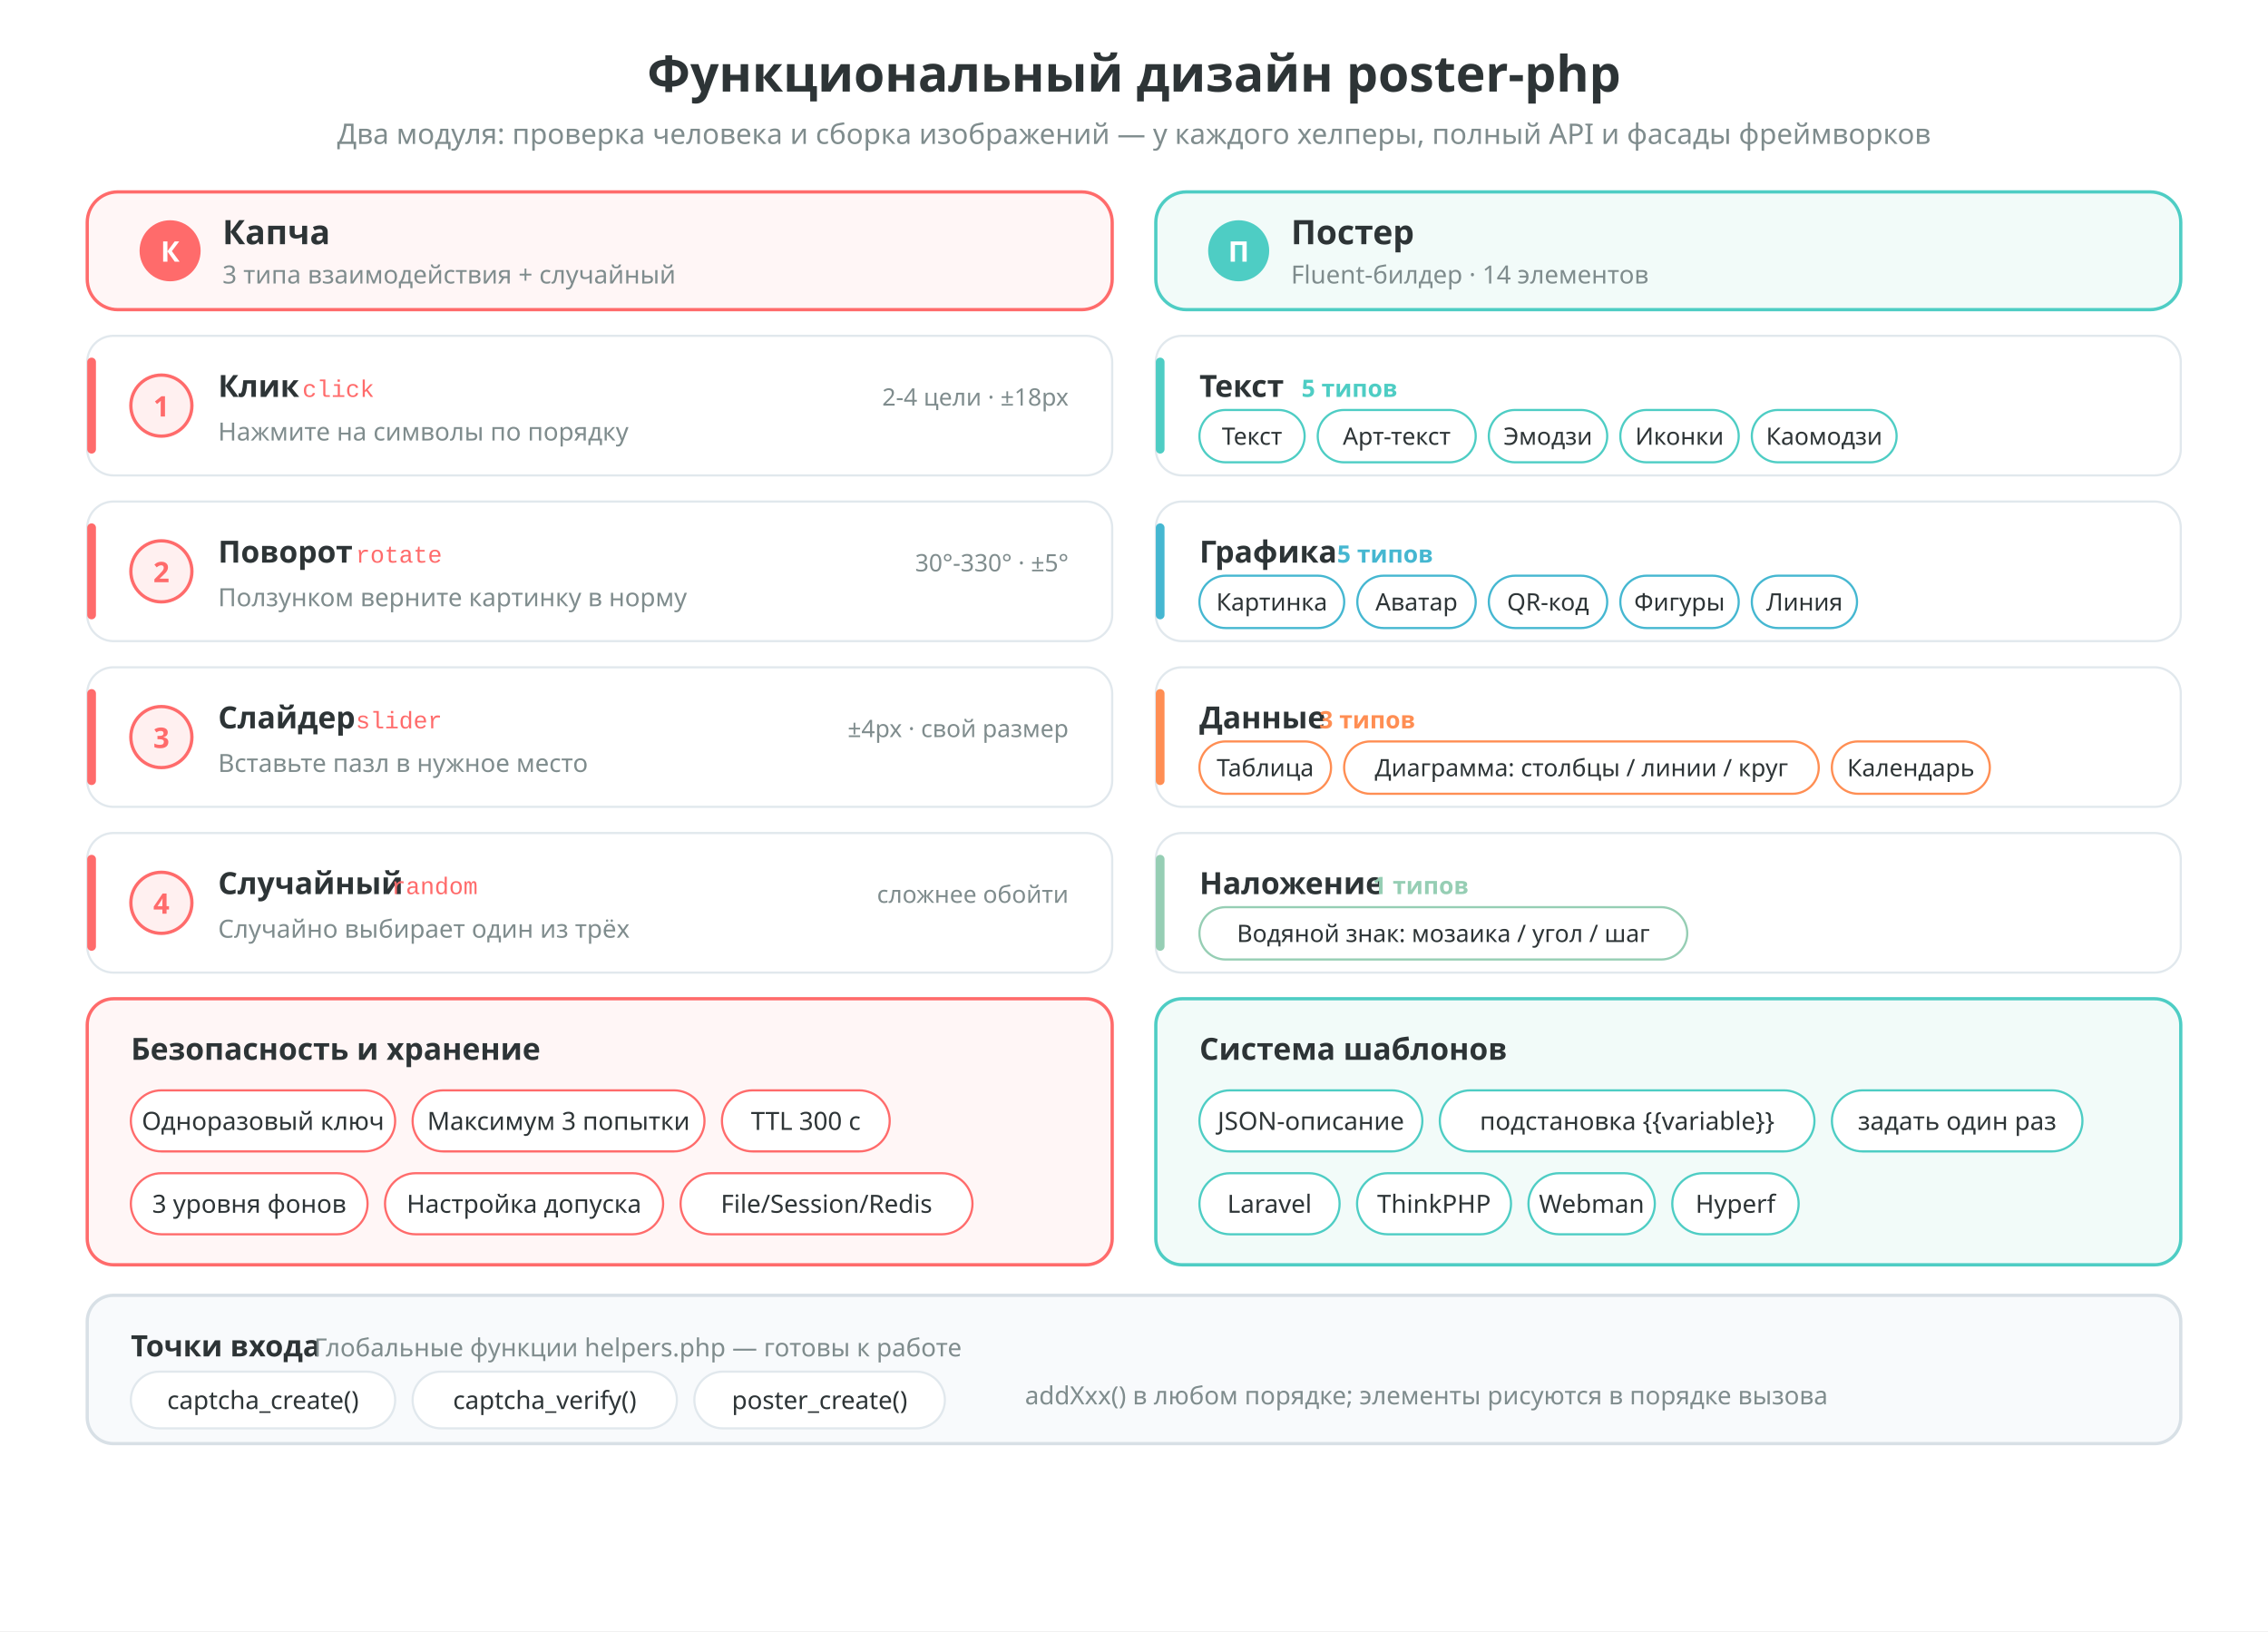
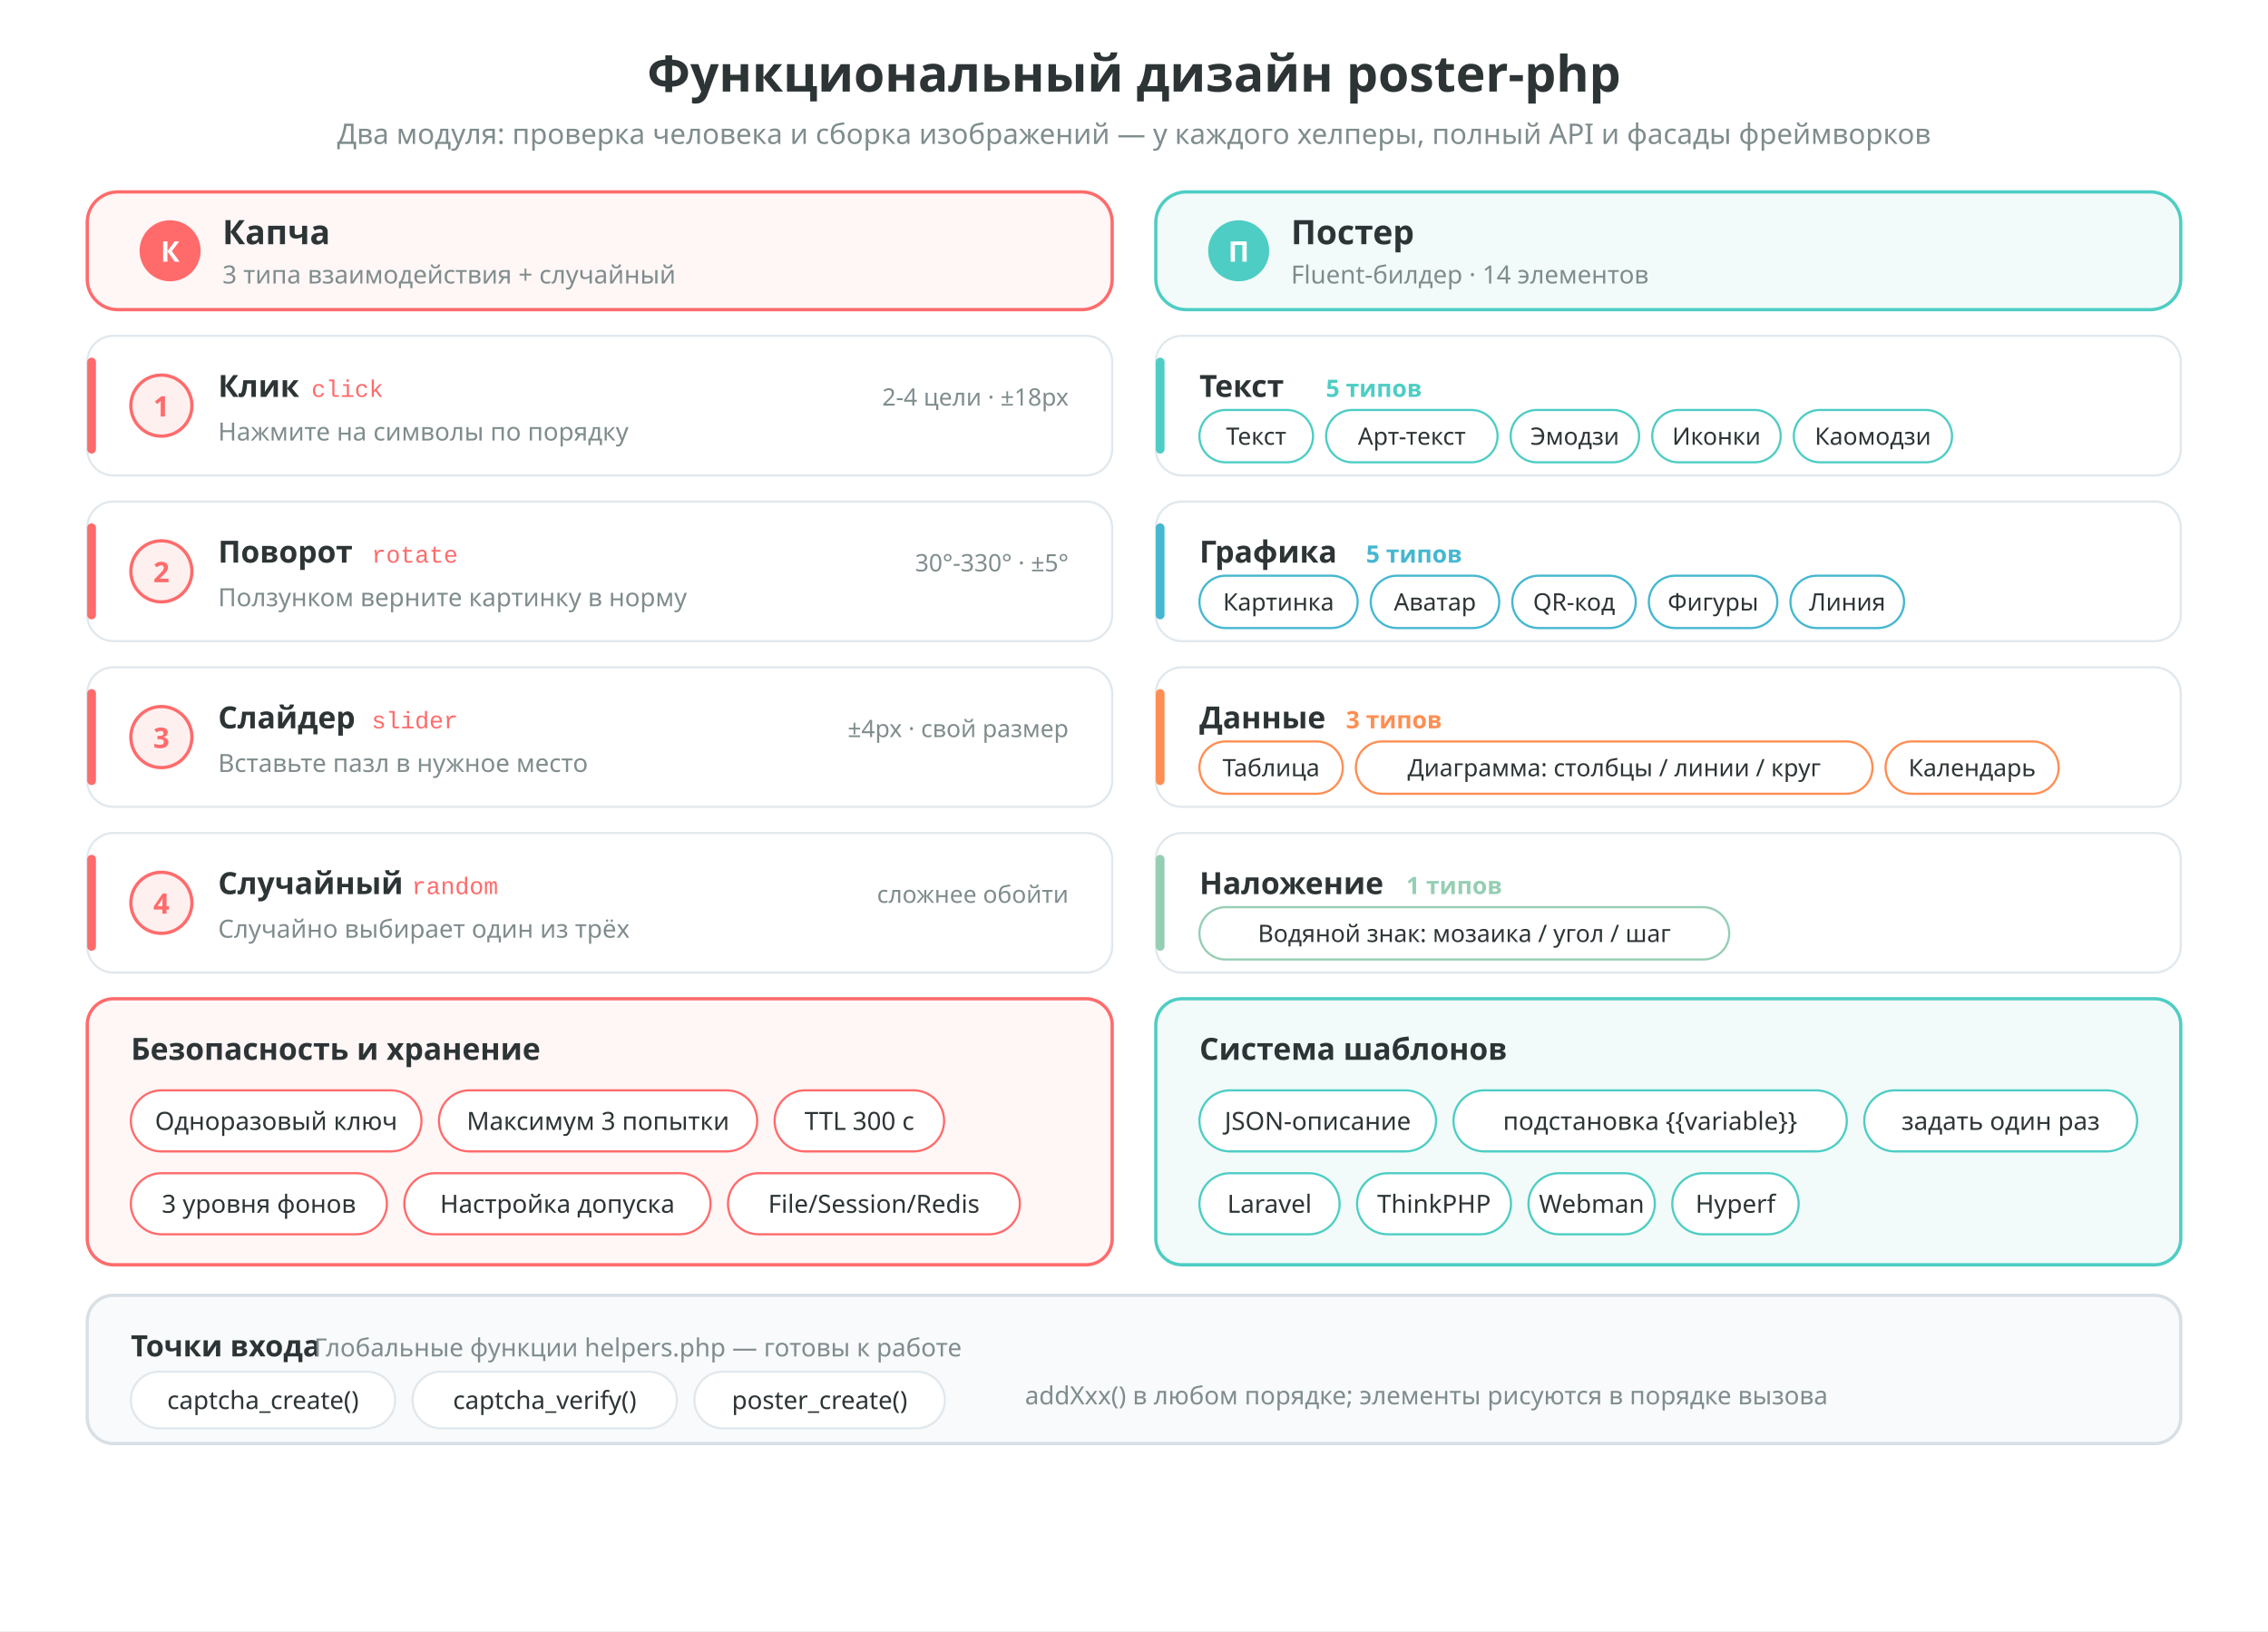
<svg xmlns="http://www.w3.org/2000/svg" viewBox="0 0 1040 748" width="1040" height="748" font-family="'PT Sans','Noto Sans',Arial,sans-serif" role="img" aria-label="Функциональный дизайн poster-php">
  <defs>
    <marker id="arrow" viewBox="0 0 10 10" refX="9" refY="5" markerWidth="6" markerHeight="6" orient="auto">
      <path d="M0 0L10 5L0 10Z" fill="#B2BEC3" />
    </marker>
  </defs>
  <rect width="1040" height="748" fill="#FFFFFF" />
  <text x="520" y="42" font-size="23" fill="#2D3436" font-weight="700" text-anchor="middle">Функциональный дизайн poster-php</text>
  <text x="520" y="66" font-size="13" fill="#7F8C8D" text-anchor="middle">Два модуля: проверка человека и сборка изображений — у каждого хелперы, полный API и фасады фреймворков</text>
  <rect x="40" y="88" width="470" height="54" rx="14" fill="#FFF6F6" stroke="#FF6B6B" stroke-width="1.5" />
  <circle cx="78" cy="115" r="14" fill="#FF6B6B" />
  <text x="78" y="120" font-size="13" fill="#FFFFFF" font-weight="700" text-anchor="middle">К</text>
  <text x="102" y="112" font-size="15.5" fill="#2D3436" font-weight="700">Капча</text>
  <text x="102" y="130" font-size="11.5" fill="#7F8C8D">3 типа взаимодействия + случайный</text>
  <rect x="530" y="88" width="470" height="54" rx="14" fill="#F2FBF9" stroke="#4ECDC4" stroke-width="1.5" />
  <circle cx="568" cy="115" r="14" fill="#4ECDC4" />
  <text x="568" y="120" font-size="13" fill="#FFFFFF" font-weight="700" text-anchor="middle">П</text>
  <text x="592" y="112" font-size="15.5" fill="#2D3436" font-weight="700">Постер</text>
  <text x="592" y="130" font-size="11.5" fill="#7F8C8D">Fluent-билдер · 14 элементов</text>
  <rect x="40" y="154" width="470" height="64" rx="12" fill="#FFFFFF" stroke="#E1E8ED" stroke-width="1" />
  <rect x="40" y="164" width="4" height="44" rx="2" fill="#FF6B6B" />
  <circle cx="74" cy="186" r="14" fill="#FFF0F0" stroke="#FF6B6B" stroke-width="1.5" />
  <text x="74" y="191" font-size="13" fill="#FF6B6B" font-weight="700" text-anchor="middle">1</text>
  <text x="100" y="182" font-size="14" fill="#2D3436" font-weight="600">Клик</text>
-   <text x="138.65" y="182" font-size="11" fill="#FF6B6B" font-family="'SFMono-Regular',Consolas,'Liberation Mono',Menlo,monospace">click</text>
+   <text x="142.8" y="182" font-size="11" fill="#FF6B6B" font-family="'SFMono-Regular',Consolas,'Liberation Mono',Menlo,monospace">click</text>
  <text x="100" y="202" font-size="11.5" fill="#7F8C8D">Нажмите на символы по порядку</text>
  <text x="490" y="186" font-size="11" fill="#7F8C8D" text-anchor="end">2-4 цели · ±18px</text>
  <rect x="40" y="230" width="470" height="64" rx="12" fill="#FFFFFF" stroke="#E1E8ED" stroke-width="1" />
  <rect x="40" y="240" width="4" height="44" rx="2" fill="#FF6B6B" />
  <circle cx="74" cy="262" r="14" fill="#FFF0F0" stroke="#FF6B6B" stroke-width="1.5" />
  <text x="74" y="267" font-size="13" fill="#FF6B6B" font-weight="700" text-anchor="middle">2</text>
  <text x="100" y="258" font-size="14" fill="#2D3436" font-weight="600">Поворот</text>
-   <text x="163.13" y="258" font-size="11" fill="#FF6B6B" font-family="'SFMono-Regular',Consolas,'Liberation Mono',Menlo,monospace">rotate</text>
+   <text x="170.41" y="258" font-size="11" fill="#FF6B6B" font-family="'SFMono-Regular',Consolas,'Liberation Mono',Menlo,monospace">rotate</text>
  <text x="100" y="278" font-size="11.5" fill="#7F8C8D">Ползунком верните картинку в норму</text>
  <text x="490" y="262" font-size="11" fill="#7F8C8D" text-anchor="end">30°-330° · ±5°</text>
  <rect x="40" y="306" width="470" height="64" rx="12" fill="#FFFFFF" stroke="#E1E8ED" stroke-width="1" />
  <rect x="40" y="316" width="4" height="44" rx="2" fill="#FF6B6B" />
  <circle cx="74" cy="338" r="14" fill="#FFF0F0" stroke="#FF6B6B" stroke-width="1.5" />
  <text x="74" y="343" font-size="13" fill="#FF6B6B" font-weight="700" text-anchor="middle">3</text>
  <text x="100" y="334" font-size="14" fill="#2D3436" font-weight="600">Слайдер</text>
-   <text x="163.13" y="334" font-size="11" fill="#FF6B6B" font-family="'SFMono-Regular',Consolas,'Liberation Mono',Menlo,monospace">slider</text>
+   <text x="170.41" y="334" font-size="11" fill="#FF6B6B" font-family="'SFMono-Regular',Consolas,'Liberation Mono',Menlo,monospace">slider</text>
  <text x="100" y="354" font-size="11.5" fill="#7F8C8D">Вставьте пазл в нужное место</text>
  <text x="490" y="338" font-size="11" fill="#7F8C8D" text-anchor="end">±4px · свой размер</text>
  <rect x="40" y="382" width="470" height="64" rx="12" fill="#FFFFFF" stroke="#E1E8ED" stroke-width="1" />
  <rect x="40" y="392" width="4" height="44" rx="2" fill="#FF6B6B" />
  <circle cx="74" cy="414" r="14" fill="#FFF0F0" stroke="#FF6B6B" stroke-width="1.5" />
  <text x="74" y="419" font-size="13" fill="#FF6B6B" font-weight="700" text-anchor="middle">4</text>
  <text x="100" y="410" font-size="14" fill="#2D3436" font-weight="600">Случайный</text>
-   <text x="179.46" y="410" font-size="11" fill="#FF6B6B" font-family="'SFMono-Regular',Consolas,'Liberation Mono',Menlo,monospace">random</text>
+   <text x="188.81" y="410" font-size="11" fill="#FF6B6B" font-family="'SFMono-Regular',Consolas,'Liberation Mono',Menlo,monospace">random</text>
  <text x="100" y="430" font-size="11.5" fill="#7F8C8D">Случайно выбирает один из трёх</text>
  <text x="490" y="414" font-size="11" fill="#7F8C8D" text-anchor="end">сложнее обойти</text>
  <rect x="40" y="458" width="470" height="122" rx="12" fill="#FFF6F6" stroke="#FF6B6B" stroke-width="1.5" />
  <text x="60" y="486" font-size="14" fill="#2D3436" font-weight="700">Безопасность и хранение</text>
-   <rect x="60" y="500" width="121.2" height="28" rx="14" fill="#FFFFFF" stroke="#FF6B6B" stroke-width="1" />
-   <text x="120.6" y="518.14" font-size="11.5" fill="#2D3436" text-anchor="middle">Одноразовый ключ</text>
-   <rect x="189.2" y="500" width="133.85" height="28" rx="14" fill="#FFFFFF" stroke="#FF6B6B" stroke-width="1" />
-   <text x="256.13" y="518.14" font-size="11.5" fill="#2D3436" text-anchor="middle">Максимум 3 попытки</text>
-   <rect x="331.05" y="500" width="76.93" height="28" rx="14" fill="#FFFFFF" stroke="#FF6B6B" stroke-width="1" />
-   <text x="369.51" y="518.14" font-size="11.5" fill="#2D3436" text-anchor="middle">TTL 300 с</text>
-   <rect x="60" y="538" width="108.55" height="28" rx="14" fill="#FFFFFF" stroke="#FF6B6B" stroke-width="1" />
-   <text x="114.28" y="556.14" font-size="11.5" fill="#2D3436" text-anchor="middle">3 уровня фонов</text>
-   <rect x="176.55" y="538" width="127.53" height="28" rx="14" fill="#FFFFFF" stroke="#FF6B6B" stroke-width="1" />
-   <text x="240.31" y="556.14" font-size="11.5" fill="#2D3436" text-anchor="middle">Настройка допуска</text>
-   <rect x="312.08" y="538" width="133.85" height="28" rx="14" fill="#FFFFFF" stroke="#FF6B6B" stroke-width="1" />
-   <text x="379" y="556.14" font-size="11.5" fill="#2D3436" text-anchor="middle">File/Session/Redis</text>
+   <rect x="60" y="500" width="133.28" height="28" rx="14" fill="#FFFFFF" stroke="#FF6B6B" stroke-width="1" />
+   <text x="126.64" y="518.14" font-size="11.5" fill="#2D3436" text-anchor="middle">Одноразовый ключ</text>
+   <rect x="201.28" y="500" width="145.93" height="28" rx="14" fill="#FFFFFF" stroke="#FF6B6B" stroke-width="1" />
+   <text x="274.24" y="518.14" font-size="11.5" fill="#2D3436" text-anchor="middle">Максимум 3 попытки</text>
+   <rect x="355.2" y="500" width="77.73" height="28" rx="14" fill="#FFFFFF" stroke="#FF6B6B" stroke-width="1" />
+   <text x="394.07" y="518.14" font-size="11.5" fill="#2D3436" text-anchor="middle">TTL 300 с</text>
+   <rect x="60" y="538" width="117.41" height="28" rx="14" fill="#FFFFFF" stroke="#FF6B6B" stroke-width="1" />
+   <text x="118.7" y="556.14" font-size="11.5" fill="#2D3436" text-anchor="middle">3 уровня фонов</text>
+   <rect x="185.41" y="538" width="140.41" height="28" rx="14" fill="#FFFFFF" stroke="#FF6B6B" stroke-width="1" />
+   <text x="255.61" y="556.14" font-size="11.5" fill="#2D3436" text-anchor="middle">Настройка допуска</text>
+   <rect x="333.81" y="538" width="133.85" height="28" rx="14" fill="#FFFFFF" stroke="#FF6B6B" stroke-width="1" />
+   <text x="400.74" y="556.14" font-size="11.5" fill="#2D3436" text-anchor="middle">File/Session/Redis</text>
  <rect x="530" y="154" width="470" height="64" rx="12" fill="#FFFFFF" stroke="#E1E8ED" stroke-width="1" />
  <rect x="530" y="164" width="4" height="44" rx="2" fill="#4ECDC4" />
  <text x="550" y="182" font-size="14" fill="#2D3436" font-weight="600">Текст</text>
-   <text x="596.81" y="182" font-size="11" fill="#4ECDC4" font-weight="700">5 типов</text>
-   <rect x="550" y="188" width="48.25" height="24" rx="12" fill="#FFFFFF" stroke="#4ECDC4" stroke-width="1" />
-   <text x="574.13" y="203.96" font-size="11" fill="#2D3436" text-anchor="middle">Текст</text>
-   <rect x="604.25" y="188" width="72.45" height="24" rx="12" fill="#FFFFFF" stroke="#4ECDC4" stroke-width="1" />
-   <text x="640.48" y="203.96" font-size="11" fill="#2D3436" text-anchor="middle">Арт-текст</text>
-   <rect x="682.7" y="188" width="54.3" height="24" rx="12" fill="#FFFFFF" stroke="#4ECDC4" stroke-width="1" />
-   <text x="709.85" y="203.96" font-size="11" fill="#2D3436" text-anchor="middle">Эмодзи</text>
-   <rect x="743" y="188" width="54.3" height="24" rx="12" fill="#FFFFFF" stroke="#4ECDC4" stroke-width="1" />
-   <text x="770.15" y="203.96" font-size="11" fill="#2D3436" text-anchor="middle">Иконки</text>
-   <rect x="803.3" y="188" width="66.4" height="24" rx="12" fill="#FFFFFF" stroke="#4ECDC4" stroke-width="1" />
-   <text x="836.5" y="203.96" font-size="11" fill="#2D3436" text-anchor="middle">Каомодзи</text>
+   <text x="608" y="182" font-size="11" fill="#4ECDC4" font-weight="700">5 типов</text>
+   <rect x="550" y="188" width="52.1" height="24" rx="12" fill="#FFFFFF" stroke="#4ECDC4" stroke-width="1" />
+   <text x="576.05" y="203.96" font-size="11" fill="#2D3436" text-anchor="middle">Текст</text>
+   <rect x="608.1" y="188" width="78.61" height="24" rx="12" fill="#FFFFFF" stroke="#4ECDC4" stroke-width="1" />
+   <text x="647.41" y="203.96" font-size="11" fill="#2D3436" text-anchor="middle">Арт-текст</text>
+   <rect x="692.71" y="188" width="58.92" height="24" rx="12" fill="#FFFFFF" stroke="#4ECDC4" stroke-width="1" />
+   <text x="722.17" y="203.96" font-size="11" fill="#2D3436" text-anchor="middle">Эмодзи</text>
+   <rect x="757.63" y="188" width="58.92" height="24" rx="12" fill="#FFFFFF" stroke="#4ECDC4" stroke-width="1" />
+   <text x="787.09" y="203.96" font-size="11" fill="#2D3436" text-anchor="middle">Иконки</text>
+   <rect x="822.55" y="188" width="72.56" height="24" rx="12" fill="#FFFFFF" stroke="#4ECDC4" stroke-width="1" />
+   <text x="858.83" y="203.96" font-size="11" fill="#2D3436" text-anchor="middle">Каомодзи</text>
  <rect x="530" y="230" width="470" height="64" rx="12" fill="#FFFFFF" stroke="#E1E8ED" stroke-width="1" />
  <rect x="530" y="240" width="4" height="44" rx="2" fill="#45B7D1" />
  <text x="550" y="258" font-size="14" fill="#2D3436" font-weight="600">Графика</text>
-   <text x="613.13" y="258" font-size="11" fill="#45B7D1" font-weight="700">5 типов</text>
-   <rect x="550" y="264" width="66.4" height="24" rx="12" fill="#FFFFFF" stroke="#45B7D1" stroke-width="1" />
-   <text x="583.2" y="279.96" font-size="11" fill="#2D3436" text-anchor="middle">Картинка</text>
-   <rect x="622.4" y="264" width="54.3" height="24" rx="12" fill="#FFFFFF" stroke="#45B7D1" stroke-width="1" />
-   <text x="649.55" y="279.96" font-size="11" fill="#2D3436" text-anchor="middle">Аватар</text>
-   <rect x="682.7" y="264" width="54.3" height="24" rx="12" fill="#FFFFFF" stroke="#45B7D1" stroke-width="1" />
-   <text x="709.85" y="279.96" font-size="11" fill="#2D3436" text-anchor="middle">QR-код</text>
-   <rect x="743" y="264" width="54.3" height="24" rx="12" fill="#FFFFFF" stroke="#45B7D1" stroke-width="1" />
-   <text x="770.15" y="279.96" font-size="11" fill="#2D3436" text-anchor="middle">Фигуры</text>
-   <rect x="803.3" y="264" width="48.25" height="24" rx="12" fill="#FFFFFF" stroke="#45B7D1" stroke-width="1" />
-   <text x="827.43" y="279.96" font-size="11" fill="#2D3436" text-anchor="middle">Линия</text>
+   <text x="626.41" y="258" font-size="11" fill="#45B7D1" font-weight="700">5 типов</text>
+   <rect x="550" y="264" width="72.56" height="24" rx="12" fill="#FFFFFF" stroke="#45B7D1" stroke-width="1" />
+   <text x="586.28" y="279.96" font-size="11" fill="#2D3436" text-anchor="middle">Картинка</text>
+   <rect x="628.56" y="264" width="58.92" height="24" rx="12" fill="#FFFFFF" stroke="#45B7D1" stroke-width="1" />
+   <text x="658.02" y="279.96" font-size="11" fill="#2D3436" text-anchor="middle">Аватар</text>
+   <rect x="693.48" y="264" width="56.61" height="24" rx="12" fill="#FFFFFF" stroke="#45B7D1" stroke-width="1" />
+   <text x="721.79" y="279.96" font-size="11" fill="#2D3436" text-anchor="middle">QR-код</text>
+   <rect x="756.09" y="264" width="58.92" height="24" rx="12" fill="#FFFFFF" stroke="#45B7D1" stroke-width="1" />
+   <text x="785.55" y="279.96" font-size="11" fill="#2D3436" text-anchor="middle">Фигуры</text>
+   <rect x="821.01" y="264" width="52.1" height="24" rx="12" fill="#FFFFFF" stroke="#45B7D1" stroke-width="1" />
+   <text x="847.06" y="279.96" font-size="11" fill="#2D3436" text-anchor="middle">Линия</text>
  <rect x="530" y="306" width="470" height="64" rx="12" fill="#FFFFFF" stroke="#E1E8ED" stroke-width="1" />
  <rect x="530" y="316" width="4" height="44" rx="2" fill="#FF8E53" />
  <text x="550" y="334" font-size="14" fill="#2D3436" font-weight="600">Данные</text>
-   <text x="604.97" y="334" font-size="11" fill="#FF8E53" font-weight="700">3 типов</text>
-   <rect x="550" y="340" width="60.35" height="24" rx="12" fill="#FFFFFF" stroke="#FF8E53" stroke-width="1" />
-   <text x="580.18" y="355.96" font-size="11" fill="#2D3436" text-anchor="middle">Таблица</text>
-   <rect x="616.35" y="340" width="217.65" height="24" rx="12" fill="#FFFFFF" stroke="#FF8E53" stroke-width="1" />
-   <text x="725.18" y="355.96" font-size="11" fill="#2D3436" text-anchor="middle">Диаграмма: столбцы / линии / круг</text>
-   <rect x="840" y="340" width="72.45" height="24" rx="12" fill="#FFFFFF" stroke="#FF8E53" stroke-width="1" />
-   <text x="876.23" y="355.96" font-size="11" fill="#2D3436" text-anchor="middle">Календарь</text>
+   <text x="617.2" y="334" font-size="11" fill="#FF8E53" font-weight="700">3 типов</text>
+   <rect x="550" y="340" width="65.74" height="24" rx="12" fill="#FFFFFF" stroke="#FF8E53" stroke-width="1" />
+   <text x="582.87" y="355.96" font-size="11" fill="#2D3436" text-anchor="middle">Таблица</text>
+   <rect x="621.74" y="340" width="236.9" height="24" rx="12" fill="#FFFFFF" stroke="#FF8E53" stroke-width="1" />
+   <text x="740.19" y="355.96" font-size="11" fill="#2D3436" text-anchor="middle">Диаграмма: столбцы / линии / круг</text>
+   <rect x="864.64" y="340" width="79.38" height="24" rx="12" fill="#FFFFFF" stroke="#FF8E53" stroke-width="1" />
+   <text x="904.33" y="355.96" font-size="11" fill="#2D3436" text-anchor="middle">Календарь</text>
  <rect x="530" y="382" width="470" height="64" rx="12" fill="#FFFFFF" stroke="#E1E8ED" stroke-width="1" />
  <rect x="530" y="392" width="4" height="44" rx="2" fill="#96CEB4" />
  <text x="550" y="410" font-size="14" fill="#2D3436" font-weight="600">Наложение</text>
-   <text x="629.46" y="410" font-size="11" fill="#96CEB4" font-weight="700">1 типов</text>
-   <rect x="550" y="416" width="223.7" height="24" rx="12" fill="#FFFFFF" stroke="#96CEB4" stroke-width="1" />
-   <text x="661.85" y="431.96" font-size="11" fill="#2D3436" text-anchor="middle">Водяной знак: мозаика / угол / шаг</text>
+   <text x="644.81" y="410" font-size="11" fill="#96CEB4" font-weight="700">1 типов</text>
+   <rect x="550" y="416" width="242.95" height="24" rx="12" fill="#FFFFFF" stroke="#96CEB4" stroke-width="1" />
+   <text x="671.48" y="431.96" font-size="11" fill="#2D3436" text-anchor="middle">Водяной знак: мозаика / угол / шаг</text>
  <rect x="530" y="458" width="470" height="122" rx="12" fill="#F2FBF9" stroke="#4ECDC4" stroke-width="1.5" />
  <text x="550" y="486" font-size="14" fill="#2D3436" font-weight="700">Система шаблонов</text>
-   <rect x="550" y="500" width="102.23" height="28" rx="14" fill="#FFFFFF" stroke="#4ECDC4" stroke-width="1" />
-   <text x="601.11" y="518.14" font-size="11.5" fill="#2D3436" text-anchor="middle">JSON-описание</text>
-   <rect x="660.23" y="500" width="171.8" height="28" rx="14" fill="#FFFFFF" stroke="#4ECDC4" stroke-width="1" />
-   <text x="746.13" y="518.14" font-size="11.5" fill="#2D3436" text-anchor="middle">подстановка {{variable}}</text>
-   <rect x="840.03" y="500" width="114.88" height="28" rx="14" fill="#FFFFFF" stroke="#4ECDC4" stroke-width="1" />
-   <text x="897.46" y="518.14" font-size="11.5" fill="#2D3436" text-anchor="middle">задать один раз</text>
+   <rect x="550" y="500" width="108.5" height="28" rx="14" fill="#FFFFFF" stroke="#4ECDC4" stroke-width="1" />
+   <text x="604.25" y="518.13" font-size="11.48" fill="#2D3436" text-anchor="middle">JSON-описание</text>
+   <rect x="666.5" y="500" width="180.36" height="28" rx="14" fill="#FFFFFF" stroke="#4ECDC4" stroke-width="1" />
+   <text x="756.68" y="518.13" font-size="11.48" fill="#2D3436" text-anchor="middle">подстановка {{variable}}</text>
+   <rect x="854.86" y="500" width="125.14" height="28" rx="14" fill="#FFFFFF" stroke="#4ECDC4" stroke-width="1" />
+   <text x="917.43" y="518.13" font-size="11.48" fill="#2D3436" text-anchor="middle">задать один раз</text>
  <rect x="550" y="538" width="64.28" height="28" rx="14" fill="#FFFFFF" stroke="#4ECDC4" stroke-width="1" />
  <text x="582.14" y="556.14" font-size="11.5" fill="#2D3436" text-anchor="middle">Laravel</text>
  <rect x="622.28" y="538" width="70.6" height="28" rx="14" fill="#FFFFFF" stroke="#4ECDC4" stroke-width="1" />
  <text x="657.58" y="556.14" font-size="11.5" fill="#2D3436" text-anchor="middle">ThinkPHP</text>
  <rect x="700.88" y="538" width="57.95" height="28" rx="14" fill="#FFFFFF" stroke="#4ECDC4" stroke-width="1" />
  <text x="729.85" y="556.14" font-size="11.5" fill="#2D3436" text-anchor="middle">Webman</text>
  <rect x="766.83" y="538" width="57.95" height="28" rx="14" fill="#FFFFFF" stroke="#4ECDC4" stroke-width="1" />
  <text x="795.8" y="556.14" font-size="11.5" fill="#2D3436" text-anchor="middle">Hyperf</text>
  <rect x="40" y="594" width="960" height="68" rx="12" fill="#F8FAFC" stroke="#D8E0E6" stroke-width="1.5" />
  <text x="60" y="622" font-size="13.5" fill="#2D3436" font-weight="700">Точки входа</text>
  <text x="144" y="622" font-size="11.5" fill="#7F8C8D">Глобальные функции helpers.php — готовы к работе</text>
  <rect x="60" y="629" width="121.2" height="26" rx="13" fill="#FFFFFF" stroke="#E1E8ED" stroke-width="1" />
  <text x="120.6" y="646.14" font-size="11.5" fill="#2D3436" text-anchor="middle">captcha_create()</text>
  <rect x="189.2" y="629" width="121.2" height="26" rx="13" fill="#FFFFFF" stroke="#E1E8ED" stroke-width="1" />
  <text x="249.8" y="646.14" font-size="11.5" fill="#2D3436" text-anchor="middle">captcha_verify()</text>
  <rect x="318.4" y="629" width="114.88" height="26" rx="13" fill="#FFFFFF" stroke="#E1E8ED" stroke-width="1" />
  <text x="375.84" y="646.14" font-size="11.5" fill="#2D3436" text-anchor="middle">poster_create()</text>
  <text x="470" y="644" font-size="11.5" fill="#7F8C8D">addXxx() в любом порядке; элементы рисуются в порядке вызова</text>
</svg>
